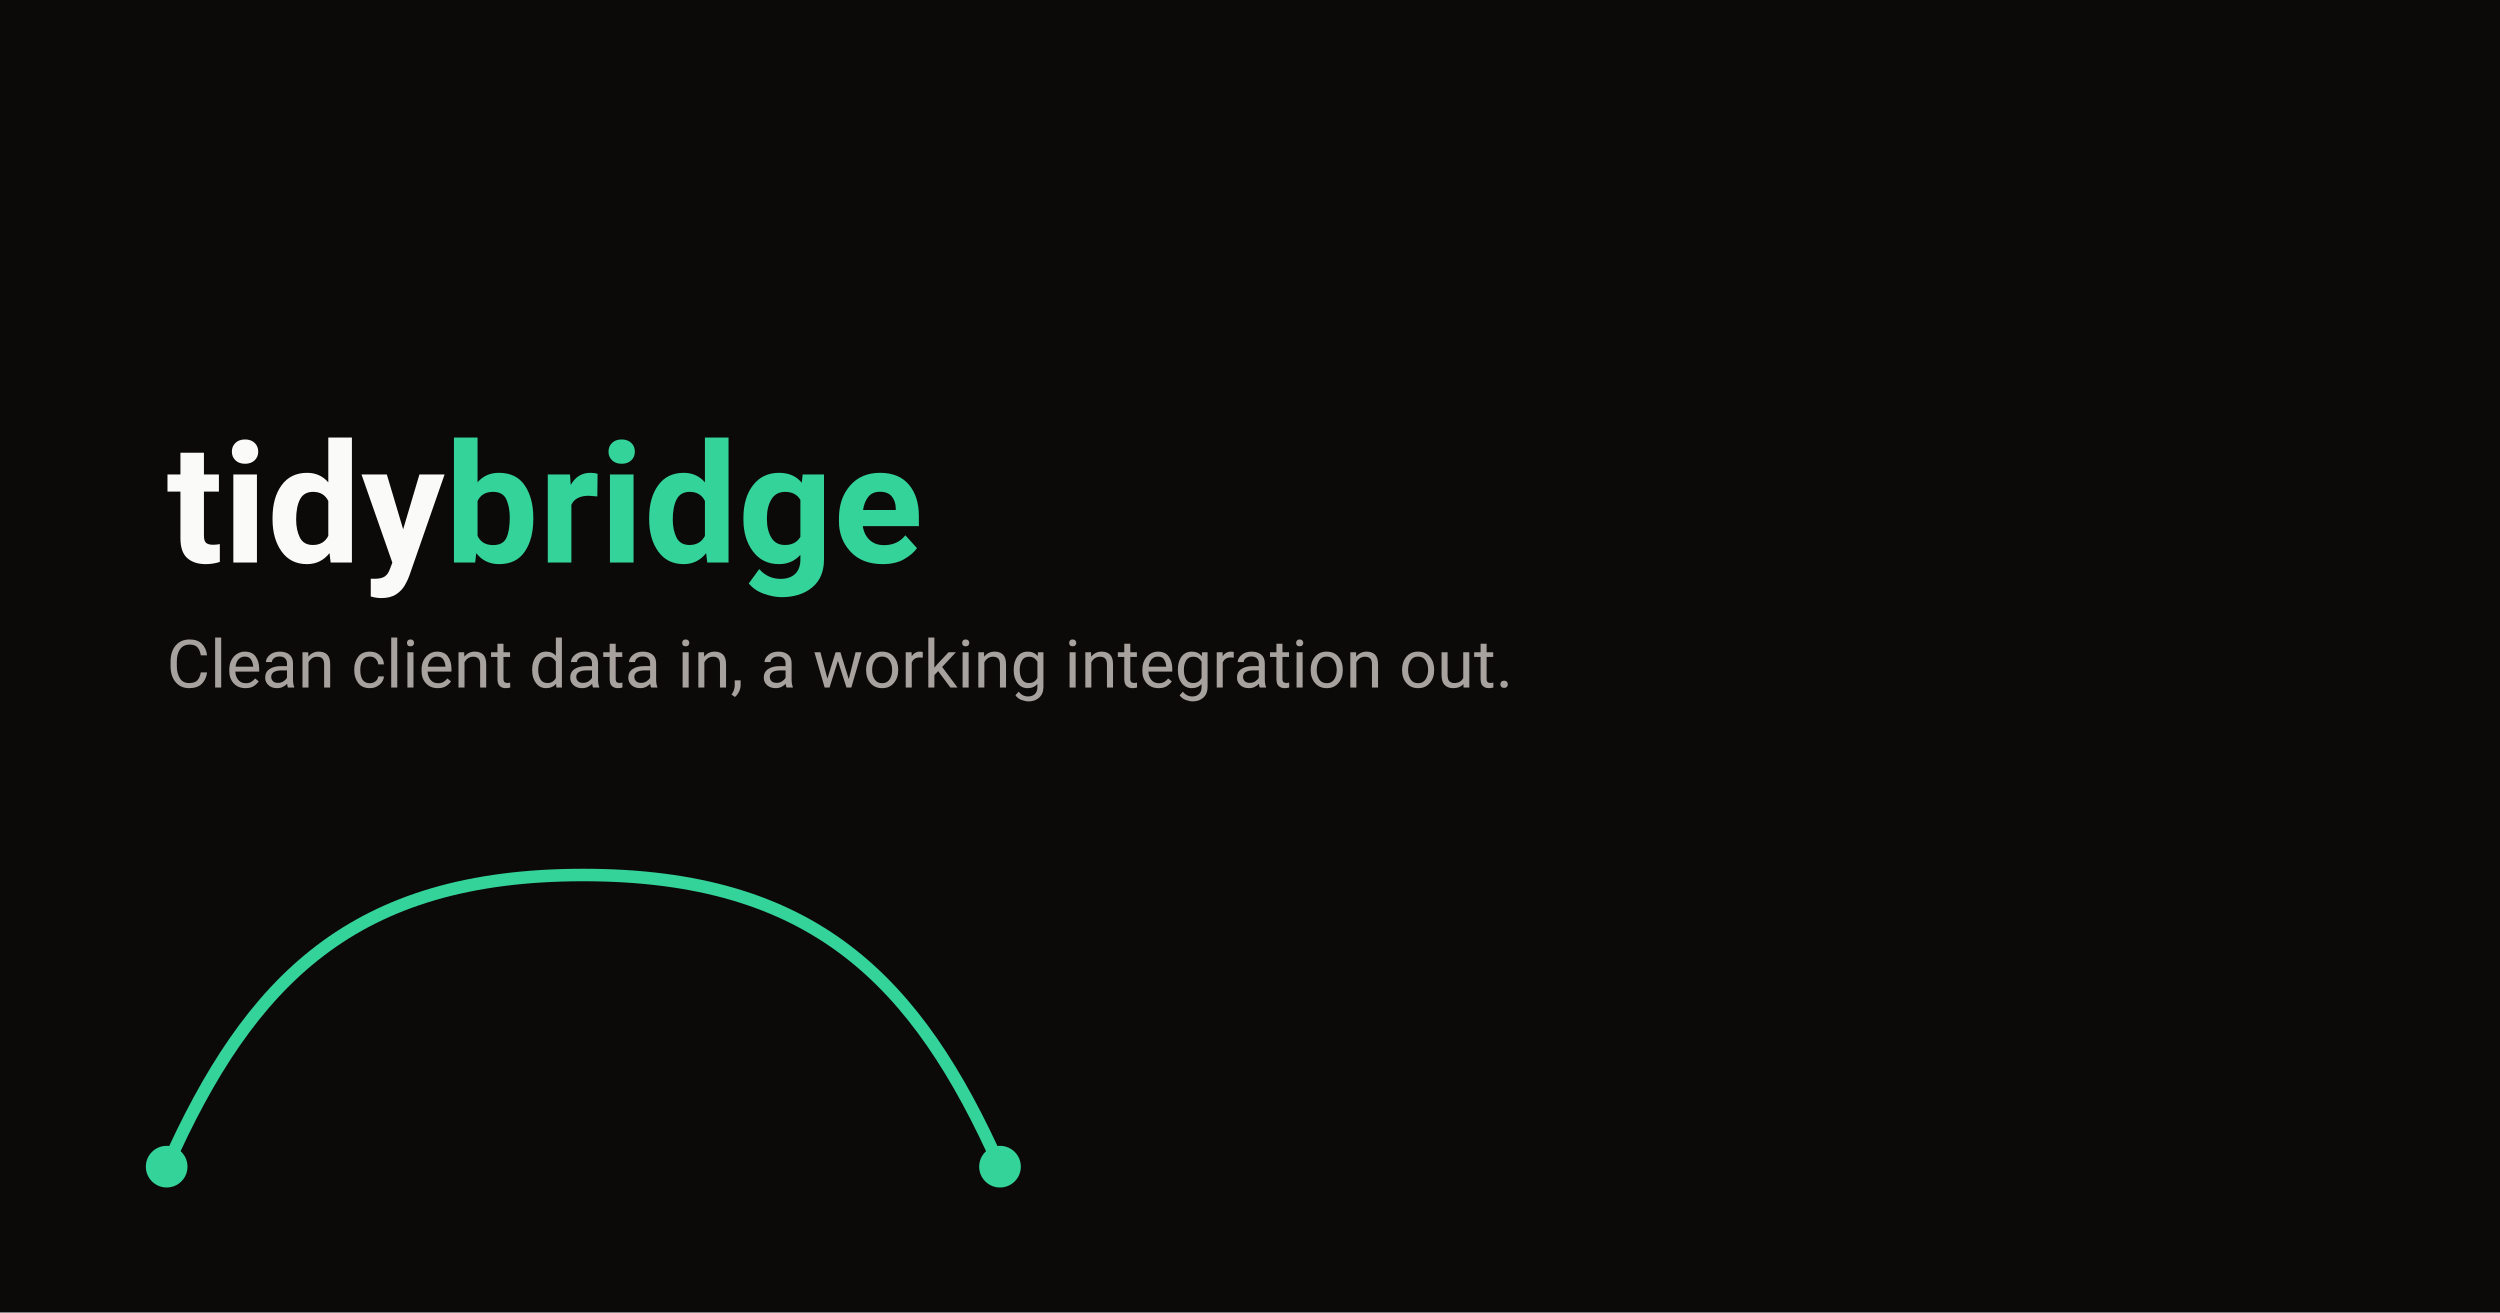
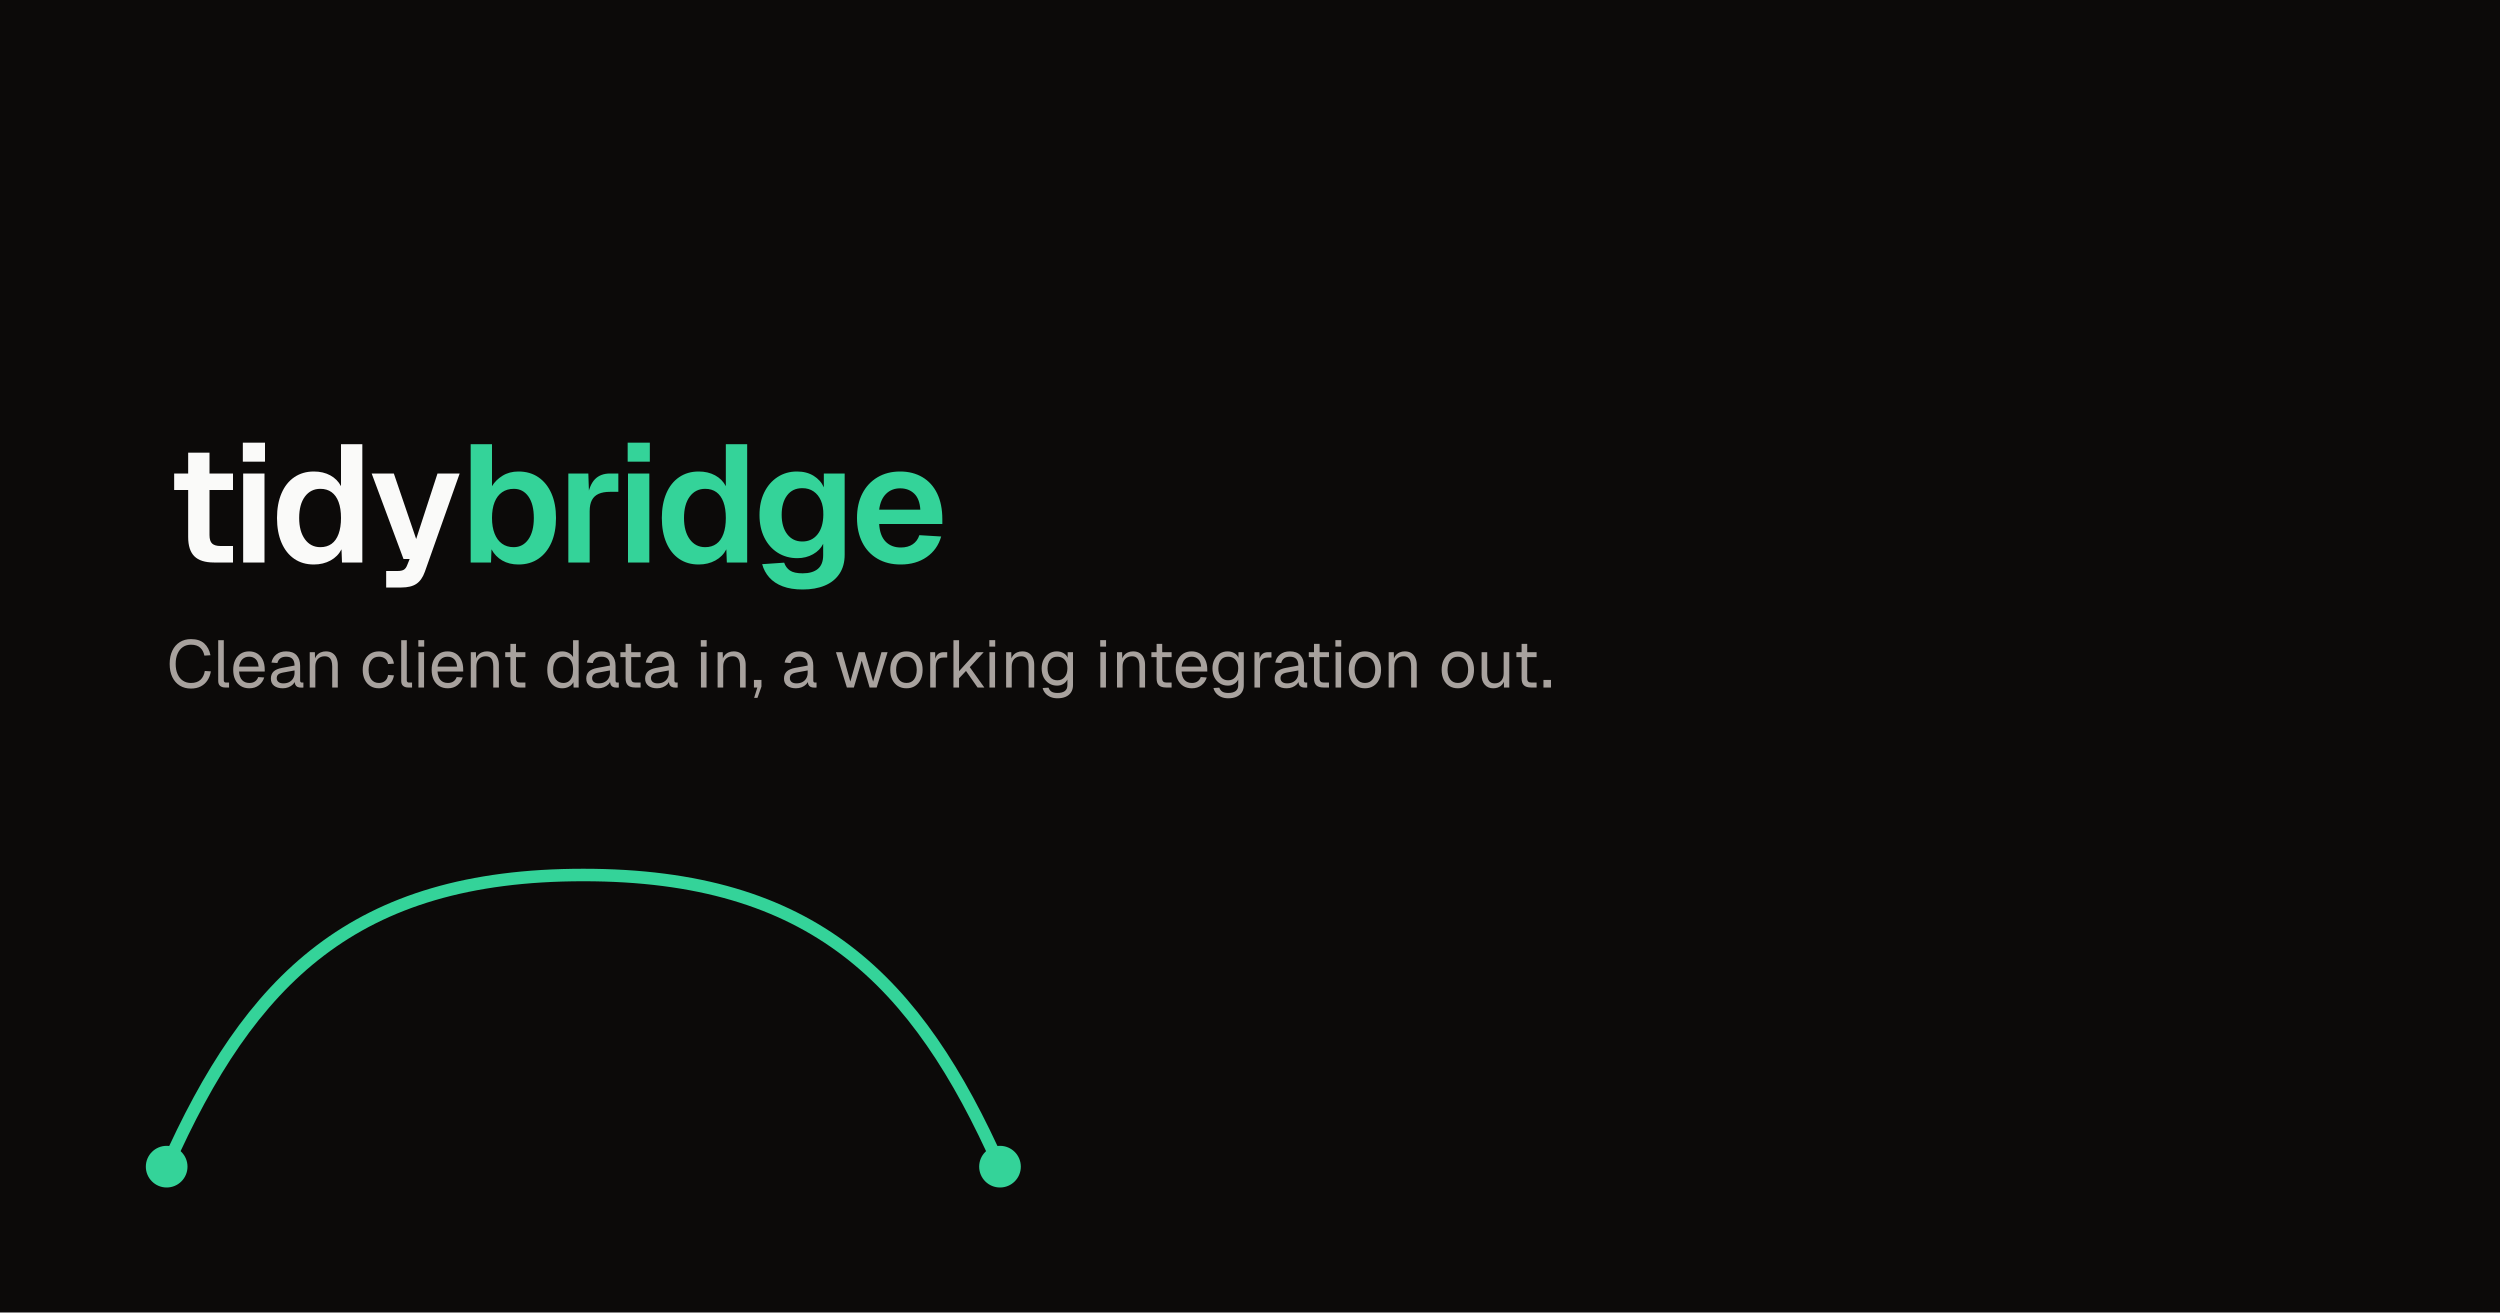
<svg xmlns="http://www.w3.org/2000/svg" width="1200" height="630" viewBox="0 0 1200 630">
-   <rect width="1200" height="630" fill="#0c0a09" />
-   <text x="80" y="270" font-family="system-ui, -apple-system, Segoe UI, Roboto, sans-serif" font-size="80" font-weight="600" fill="#fafaf9">tidy<tspan fill="#34d399">bridge</tspan>
-   </text>
-   <text x="80" y="330" font-family="system-ui, -apple-system, Segoe UI, Roboto, sans-serif" font-size="32" fill="#a8a29e">Clean client data in, a working integration out.</text>
+   <rect width="100%" height="100%" fill="#0c0a09" />
+   <path d="M102.72 270Q96.32 270 93.32 267.04Q90.32 264.08 90.32 257.76V217.28H100.56V256.8Q100.56 259.76 101.84 260.92Q103.12 262.08 105.84 262.08H111.84V270ZM83.6 235.2V227.28H111.84V235.2ZM116.72 270V227.28H126.96V270ZM116.56 221.6V212.48H127.2V221.6ZM150.64 270.96Q145.2 270.96 141.24 268.24Q137.28 265.52 135.12 260.48Q132.96 255.44 132.96 248.64Q132.96 241.84 135.12 236.8Q137.28 231.76 141.28 229.04Q145.28 226.32 150.64 226.32Q155.12 226.32 158.52 228.16Q161.92 230 163.68 233.36V213.2H173.92V270H164.16L163.92 263.68Q162.16 267.12 158.64 269.04Q155.12 270.96 150.64 270.96ZM153.76 262.64Q156.96 262.64 159.16 261.04Q161.36 259.44 162.52 256.28Q163.68 253.12 163.68 248.64Q163.68 244.08 162.52 240.96Q161.36 237.84 159.16 236.24Q156.96 234.64 153.76 234.64Q149.12 234.64 146.36 238.36Q143.6 242.08 143.6 248.64Q143.6 255.04 146.36 258.84Q149.12 262.64 153.76 262.64ZM185.36 282V274.08H190.8Q192.88 274.08 193.88 273.44Q194.88 272.8 195.44 271.28L196.64 268.32H193.68L178.4 227.28H189.04L199.76 258.72L210 227.28H220.64L203.92 274.48Q202.48 278.48 199.88 280.24Q197.28 282 192.64 282Z" fill="#fafaf9" />
+   <path d="M248.88 270.96Q244.4 270.96 241.08 269.04Q237.76 267.12 235.92 263.68L235.68 270H225.92V213.2H236.16V233.36Q237.92 230.4 241.2 228.36Q244.48 226.32 248.88 226.32Q254.4 226.32 258.44 229.08Q262.48 231.84 264.68 236.84Q266.88 241.84 266.88 248.64Q266.88 255.44 264.68 260.44Q262.48 265.44 258.44 268.2Q254.4 270.96 248.88 270.96ZM246.56 262.64Q250.96 262.64 253.6 258.92Q256.24 255.2 256.24 248.64Q256.24 242 253.64 238.32Q251.04 234.64 246.64 234.64Q243.36 234.64 241 236.28Q238.64 237.92 237.4 241.04Q236.16 244.16 236.16 248.64Q236.16 252.96 237.4 256.12Q238.64 259.28 240.96 260.96Q243.28 262.64 246.56 262.64ZM272.8 270V227.28H282.4L282.8 239.12L281.92 238.96Q282.88 232.8 285.56 230.04Q288.24 227.28 292.88 227.28H296.8V236.08H292.8Q289.52 236.08 287.36 237.04Q285.2 238 284.12 240.04Q283.04 242.08 283.04 245.36V270ZM301.44 270V227.28H311.68V270ZM301.28 221.6V212.48H311.92V221.6ZM335.36 270.96Q329.92 270.96 325.96 268.24Q322 265.52 319.84 260.48Q317.68 255.44 317.68 248.64Q317.68 241.84 319.84 236.8Q322 231.76 326 229.04Q330 226.32 335.36 226.32Q339.84 226.32 343.24 228.16Q346.64 230 348.4 233.36V213.2H358.64V270H348.88L348.64 263.68Q346.88 267.12 343.36 269.04Q339.84 270.96 335.36 270.96ZM338.48 262.64Q341.68 262.64 343.88 261.04Q346.08 259.44 347.24 256.28Q348.4 253.12 348.4 248.64Q348.4 244.08 347.24 240.96Q346.08 237.84 343.88 236.24Q341.68 234.64 338.48 234.64Q333.84 234.64 331.08 238.36Q328.32 242.08 328.32 248.64Q328.32 255.04 331.08 258.84Q333.84 262.64 338.48 262.64ZM385.28 282.96Q379.68 282.96 375.68 281.44Q371.68 279.92 369.24 277.16Q366.8 274.4 365.84 270.8L376.4 270.08Q377.2 272.48 379.16 273.84Q381.12 275.2 385.28 275.2Q390 275.2 392.56 273.08Q395.12 270.96 395.12 266.48V261.04Q393.6 264.16 390.24 266.04Q386.88 267.92 382.72 267.92Q377.44 267.92 373.32 265.32Q369.2 262.72 366.88 258.04Q364.56 253.36 364.56 247.2Q364.56 241.04 366.84 236.36Q369.12 231.68 373.2 229Q377.28 226.32 382.56 226.32Q387.2 226.32 390.56 228.4Q393.92 230.48 395.44 233.92V227.28H405.44V266.24Q405.44 271.68 402.92 275.44Q400.4 279.2 395.88 281.08Q391.36 282.96 385.28 282.96ZM385.12 259.92Q389.68 259.92 392.4 256.52Q395.12 253.12 395.2 247.12Q395.28 243.12 394.04 240.28Q392.8 237.44 390.52 235.88Q388.24 234.32 385.12 234.32Q380.4 234.32 377.8 237.8Q375.2 241.28 375.2 247.12Q375.2 252.96 377.88 256.44Q380.56 259.92 385.12 259.92ZM432.32 270.96Q425.92 270.96 421.2 268.2Q416.48 265.44 413.92 260.4Q411.36 255.36 411.36 248.64Q411.36 241.92 413.92 236.92Q416.48 231.92 421.16 229.12Q425.84 226.32 432.08 226.32Q438.16 226.32 442.76 229.04Q447.36 231.76 449.84 236.88Q452.32 242 452.32 249.2V251.52H422Q422.32 257.12 425.08 259.96Q427.84 262.8 432.4 262.8Q435.84 262.8 438.12 261.24Q440.4 259.68 441.28 256.88L451.76 257.52Q450 263.76 444.84 267.36Q439.68 270.96 432.32 270.96ZM422 244.64H441.76Q441.44 239.44 438.8 236.92Q436.16 234.4 432.08 234.4Q428 234.4 425.32 237.04Q422.64 239.68 422 244.64Z" fill="#34d399" />
+   <path d="M91.65 330.51Q88.61 330.51 86.3 329.09Q84 327.66 82.72 325.01Q81.44 322.35 81.44 318.67Q81.44 314.99 82.72 312.32Q84 309.65 86.3 308.21Q88.61 306.77 91.65 306.77Q95.78 306.77 98.05 308.85Q100.32 310.93 101.02 314.51L98.11 314.7Q97.63 312.27 96.06 310.86Q94.5 309.46 91.65 309.46Q89.47 309.46 87.82 310.56Q86.18 311.66 85.25 313.73Q84.32 315.79 84.32 318.67Q84.32 321.55 85.25 323.6Q86.18 325.65 87.82 326.74Q89.47 327.82 91.65 327.82Q94.62 327.82 96.26 326.27Q97.89 324.72 98.3 322.06L101.22 322.26Q100.8 324.72 99.58 326.58Q98.37 328.43 96.37 329.47Q94.37 330.51 91.65 330.51ZM108.06 330Q106.59 330 105.66 329.23Q104.74 328.46 104.74 326.8V307.28H107.42V326.58Q107.42 327.09 107.7 327.36Q107.97 327.63 108.48 327.63H109.95V330ZM119.71 330.38Q117.31 330.38 115.57 329.3Q113.82 328.21 112.88 326.21Q111.94 324.21 111.94 321.52Q111.94 318.83 112.88 316.85Q113.82 314.86 115.54 313.76Q117.25 312.66 119.58 312.66Q121.79 312.66 123.49 313.7Q125.18 314.74 126.13 316.72Q127.07 318.7 127.07 321.55V322.35H114.75Q114.91 325.07 116.21 326.45Q117.5 327.82 119.71 327.82Q121.38 327.82 122.45 327.04Q123.52 326.26 123.94 324.98L126.82 325.2Q126.14 327.47 124.27 328.93Q122.4 330.38 119.71 330.38ZM114.75 319.98H124.13Q123.94 317.52 122.7 316.37Q121.47 315.22 119.58 315.22Q117.63 315.22 116.37 316.42Q115.1 317.62 114.75 319.98ZM135.74 330.38Q133.12 330.38 131.57 329.17Q130.02 327.95 130.02 325.78Q130.02 323.6 131.3 322.35Q132.58 321.1 135.36 320.59L141.38 319.47Q141.38 317.33 140.37 316.27Q139.36 315.22 137.34 315.22Q135.58 315.22 134.56 316Q133.54 316.78 133.15 318.26L130.3 318.03Q130.78 315.63 132.62 314.14Q134.46 312.66 137.34 312.66Q140.61 312.66 142.34 314.5Q144.06 316.34 144.06 319.57V326.58Q144.06 327.15 144.27 327.39Q144.48 327.63 144.96 327.63H145.63V330Q145.5 330.03 145.22 330.05Q144.93 330.06 144.61 330.06Q143.46 330.06 142.74 329.7Q142.02 329.33 141.7 328.54Q141.38 327.76 141.38 326.48L141.7 326.54Q141.47 327.63 140.61 328.51Q139.74 329.39 138.46 329.89Q137.18 330.38 135.74 330.38ZM136 328.02Q137.7 328.02 138.9 327.36Q140.1 326.7 140.74 325.57Q141.38 324.43 141.38 323.02V321.81L135.87 322.83Q134.14 323.15 133.49 323.81Q132.83 324.46 132.83 325.52Q132.83 326.7 133.68 327.36Q134.53 328.02 136 328.02ZM148.67 330V313.04H151.14L151.23 317.36L150.91 317.07Q151.23 315.57 152.03 314.59Q152.83 313.62 153.97 313.14Q155.1 312.66 156.42 312.66Q158.37 312.66 159.63 313.52Q160.9 314.38 161.52 315.84Q162.14 317.3 162.14 319.09V330H159.46V319.86Q159.46 318.29 159.09 317.22Q158.72 316.14 157.92 315.58Q157.12 315.02 155.84 315.02Q153.89 315.02 152.62 316.26Q151.36 317.49 151.36 319.86V330ZM181.89 330.38Q179.52 330.38 177.78 329.3Q176.03 328.21 175.07 326.21Q174.11 324.21 174.11 321.52Q174.11 318.83 175.07 316.85Q176.03 314.86 177.78 313.76Q179.52 312.66 181.89 312.66Q183.84 312.66 185.36 313.34Q186.88 314.03 187.84 315.34Q188.8 316.66 189.09 318.54L186.27 318.74Q185.98 317.04 184.8 316.13Q183.62 315.22 181.89 315.22Q179.55 315.22 178.24 316.9Q176.93 318.58 176.93 321.52Q176.93 324.46 178.24 326.14Q179.55 327.82 181.89 327.82Q183.62 327.82 184.8 326.86Q185.98 325.9 186.27 323.98L189.09 324.18Q188.8 326.06 187.84 327.46Q186.88 328.85 185.36 329.62Q183.84 330.38 181.89 330.38ZM195.9 330Q194.43 330 193.5 329.23Q192.58 328.46 192.58 326.8V307.28H195.26V326.58Q195.26 327.09 195.54 327.36Q195.81 327.63 196.32 327.63H197.79V330ZM200.86 330V313.04H203.55V330ZM200.8 310.38V307.25H203.62V310.38ZM214.98 330.38Q212.58 330.38 210.83 329.3Q209.09 328.21 208.14 326.21Q207.2 324.21 207.2 321.52Q207.2 318.83 208.14 316.85Q209.09 314.86 210.8 313.76Q212.51 312.66 214.85 312.66Q217.06 312.66 218.75 313.7Q220.45 314.74 221.39 316.72Q222.34 318.7 222.34 321.55V322.35H210.02Q210.18 325.07 211.47 326.45Q212.77 327.82 214.98 327.82Q216.64 327.82 217.71 327.04Q218.78 326.26 219.2 324.98L222.08 325.2Q221.41 327.47 219.54 328.93Q217.66 330.38 214.98 330.38ZM210.02 319.98H219.39Q219.2 317.52 217.97 316.37Q216.74 315.22 214.85 315.22Q212.9 315.22 211.63 316.42Q210.37 317.62 210.02 319.98ZM225.98 330V313.04H228.45L228.54 317.36L228.22 317.07Q228.54 315.57 229.34 314.59Q230.14 313.62 231.28 313.14Q232.42 312.66 233.73 312.66Q235.68 312.66 236.94 313.52Q238.21 314.38 238.83 315.84Q239.46 317.3 239.46 319.09V330H236.77V319.86Q236.77 318.29 236.4 317.22Q236.03 316.14 235.23 315.58Q234.43 315.02 233.15 315.02Q231.2 315.02 229.94 316.26Q228.67 317.49 228.67 319.86V330ZM249.5 330Q247.2 330 246.1 328.94Q244.99 327.89 244.99 325.65V309.07H247.68V325.58Q247.68 326.74 248.19 327.18Q248.7 327.63 249.76 327.63H252.19V330ZM242.5 315.41V313.04H252.19V315.41ZM269.86 330.38Q267.65 330.38 266.03 329.3Q264.42 328.21 263.55 326.22Q262.69 324.24 262.69 321.52Q262.69 318.8 263.55 316.82Q264.42 314.83 266.03 313.74Q267.65 312.66 269.86 312.66Q271.55 312.66 272.96 313.38Q274.37 314.1 275.07 315.41V307.28H277.76V330H275.33L275.23 327.44Q274.53 328.82 273.09 329.6Q271.65 330.38 269.86 330.38ZM270.4 327.82Q271.9 327.82 272.94 327.06Q273.98 326.29 274.53 324.86Q275.07 323.44 275.07 321.52Q275.07 319.54 274.53 318.13Q273.98 316.72 272.94 315.97Q271.9 315.22 270.4 315.22Q268.16 315.22 266.83 316.9Q265.5 318.58 265.5 321.52Q265.5 324.43 266.83 326.13Q268.16 327.82 270.4 327.82ZM287.14 330.38Q284.51 330.38 282.96 329.17Q281.41 327.95 281.41 325.78Q281.41 323.6 282.69 322.35Q283.97 321.1 286.75 320.59L292.77 319.47Q292.77 317.33 291.76 316.27Q290.75 315.22 288.74 315.22Q286.98 315.22 285.95 316Q284.93 316.78 284.54 318.26L281.7 318.03Q282.18 315.63 284.02 314.14Q285.86 312.66 288.74 312.66Q292 312.66 293.73 314.5Q295.46 316.34 295.46 319.57V326.58Q295.46 327.15 295.66 327.39Q295.87 327.63 296.35 327.63H297.02V330Q296.9 330.03 296.61 330.05Q296.32 330.06 296 330.06Q294.85 330.06 294.13 329.7Q293.41 329.33 293.09 328.54Q292.77 327.76 292.77 326.48L293.09 326.54Q292.86 327.63 292 328.51Q291.14 329.39 289.86 329.89Q288.58 330.38 287.14 330.38ZM287.39 328.02Q289.09 328.02 290.29 327.36Q291.49 326.7 292.13 325.57Q292.77 324.43 292.77 323.02V321.81L287.26 322.83Q285.54 323.15 284.88 323.81Q284.22 324.46 284.22 325.52Q284.22 326.7 285.07 327.36Q285.92 328.02 287.39 328.02ZM304.8 330Q302.5 330 301.39 328.94Q300.29 327.89 300.29 325.65V309.07H302.98V325.58Q302.98 326.74 303.49 327.18Q304 327.63 305.06 327.63H307.49V330ZM297.79 315.41V313.04H307.49V315.41ZM315.39 330.38Q312.77 330.38 311.22 329.17Q309.66 327.95 309.66 325.78Q309.66 323.6 310.94 322.35Q312.22 321.1 315.01 320.59L321.02 319.47Q321.02 317.33 320.02 316.27Q319.01 315.22 316.99 315.22Q315.23 315.22 314.21 316Q313.18 316.78 312.8 318.26L309.95 318.03Q310.43 315.63 312.27 314.14Q314.11 312.66 316.99 312.66Q320.26 312.66 321.98 314.5Q323.71 316.34 323.71 319.57V326.58Q323.71 327.15 323.92 327.39Q324.13 327.63 324.61 327.63H325.28V330Q325.15 330.03 324.86 330.05Q324.58 330.06 324.26 330.06Q323.1 330.06 322.38 329.7Q321.66 329.33 321.34 328.54Q321.02 327.76 321.02 326.48L321.34 326.54Q321.12 327.63 320.26 328.51Q319.39 329.39 318.11 329.89Q316.83 330.38 315.39 330.38ZM315.65 328.02Q317.34 328.02 318.54 327.36Q319.74 326.7 320.38 325.57Q321.02 324.43 321.02 323.02V321.81L315.52 322.83Q313.79 323.15 313.14 323.81Q312.48 324.46 312.48 325.52Q312.48 326.7 313.33 327.36Q314.18 328.02 315.65 328.02ZM336.45 330V313.04H339.14V330ZM336.38 310.38V307.25H339.2V310.38ZM344.45 330V313.04H346.91L347.01 317.36L346.69 317.07Q347.01 315.57 347.81 314.59Q348.61 313.62 349.74 313.14Q350.88 312.66 352.19 312.66Q354.14 312.66 355.41 313.52Q356.67 314.38 357.3 315.84Q357.92 317.3 357.92 319.09V330H355.23V319.86Q355.23 318.29 354.86 317.22Q354.5 316.14 353.7 315.58Q352.9 315.02 351.62 315.02Q349.66 315.02 348.4 316.26Q347.14 317.49 347.14 319.86V330ZM361.98 334.99 363.52 330H361.89V326.38H365.5V329.55L363.58 334.99ZM382.05 330.38Q379.42 330.38 377.87 329.17Q376.32 327.95 376.32 325.78Q376.32 323.6 377.6 322.35Q378.88 321.1 381.66 320.59L387.68 319.47Q387.68 317.33 386.67 316.27Q385.66 315.22 383.65 315.22Q381.89 315.22 380.86 316Q379.84 316.78 379.46 318.26L376.61 318.03Q377.09 315.63 378.93 314.14Q380.77 312.66 383.65 312.66Q386.91 312.66 388.64 314.5Q390.37 316.34 390.37 319.57V326.58Q390.37 327.15 390.58 327.39Q390.78 327.63 391.26 327.63H391.94V330Q391.81 330.03 391.52 330.05Q391.23 330.06 390.91 330.06Q389.76 330.06 389.04 329.7Q388.32 329.33 388 328.54Q387.68 327.76 387.68 326.48L388 326.54Q387.78 327.63 386.91 328.51Q386.05 329.39 384.77 329.89Q383.49 330.38 382.05 330.38ZM382.3 328.02Q384 328.02 385.2 327.36Q386.4 326.7 387.04 325.57Q387.68 324.43 387.68 323.02V321.81L382.18 322.83Q380.45 323.15 379.79 323.81Q379.14 324.46 379.14 325.52Q379.14 326.7 379.98 327.36Q380.83 328.02 382.3 328.02ZM406.5 330 401.25 313.04H404.19L408.16 327.18L412.19 313.04H415.07L419.1 327.18L423.1 313.04H426.05L420.8 330H417.41L413.63 317.1L409.86 330ZM435.1 330.38Q432.77 330.38 431.01 329.3Q429.25 328.21 428.29 326.21Q427.33 324.21 427.33 321.52Q427.33 318.8 428.29 316.82Q429.25 314.83 431.01 313.74Q432.77 312.66 435.1 312.66Q437.44 312.66 439.18 313.74Q440.93 314.83 441.89 316.82Q442.85 318.8 442.85 321.52Q442.85 324.21 441.89 326.21Q440.93 328.21 439.18 329.3Q437.44 330.38 435.1 330.38ZM435.1 327.82Q437.44 327.82 438.74 326.14Q440.03 324.46 440.03 321.52Q440.03 318.58 438.74 316.9Q437.44 315.22 435.1 315.22Q432.77 315.22 431.46 316.9Q430.14 318.58 430.14 321.52Q430.14 324.46 431.46 326.14Q432.77 327.82 435.1 327.82ZM446.5 330V313.04H448.86L448.99 317.33L448.74 317.23Q449.06 315.06 450.13 314.05Q451.2 313.04 452.99 313.04H454.66V315.6H453.02Q451.74 315.6 450.9 316.06Q450.05 316.53 449.62 317.44Q449.18 318.35 449.18 319.76V330ZM457.66 330V307.28H460.35V322.16L468.61 313.04H472.19L465.5 320.24L472.48 330H469.22L463.68 322.06L460.35 325.58V330ZM474.94 330V313.04H477.63V330ZM474.88 310.38V307.25H477.7V310.38ZM482.94 330V313.04H485.41L485.5 317.36L485.18 317.07Q485.5 315.57 486.3 314.59Q487.1 313.62 488.24 313.14Q489.38 312.66 490.69 312.66Q492.64 312.66 493.9 313.52Q495.17 314.38 495.79 315.84Q496.42 317.3 496.42 319.09V330H493.73V319.86Q493.73 318.29 493.36 317.22Q492.99 316.14 492.19 315.58Q491.39 315.02 490.11 315.02Q488.16 315.02 486.9 316.26Q485.63 317.49 485.63 319.86V330ZM507.58 335.18Q505.76 335.18 504.29 334.58Q502.82 333.97 501.82 332.85Q500.83 331.73 500.48 330.26L503.3 330.06Q503.68 331.25 504.66 331.94Q505.63 332.62 507.58 332.62Q509.89 332.62 511.12 331.7Q512.35 330.77 512.35 328.91V326.16Q511.74 327.5 510.4 328.3Q509.06 329.1 507.39 329.1Q505.25 329.1 503.57 328.05Q501.89 326.99 500.94 325.14Q500 323.28 500 320.88Q500 318.45 500.93 316.61Q501.86 314.77 503.5 313.71Q505.15 312.66 507.26 312.66Q509.06 312.66 510.48 313.49Q511.9 314.32 512.48 315.73V313.04H515.04V328.85Q515.04 330.83 514.14 332.26Q513.25 333.68 511.58 334.43Q509.92 335.18 507.58 335.18ZM507.52 326.54Q509.7 326.54 511.01 325.02Q512.32 323.5 512.35 320.88Q512.38 319.12 511.79 317.86Q511.2 316.59 510.1 315.9Q508.99 315.22 507.52 315.22Q505.28 315.22 504.05 316.74Q502.82 318.26 502.82 320.88Q502.82 323.5 504.08 325.02Q505.34 326.54 507.52 326.54ZM528.16 330V313.04H530.85V330ZM528.1 310.38V307.25H530.91V310.38ZM536.16 330V313.04H538.62L538.72 317.36L538.4 317.07Q538.72 315.57 539.52 314.59Q540.32 313.62 541.46 313.14Q542.59 312.66 543.9 312.66Q545.86 312.66 547.12 313.52Q548.38 314.38 549.01 315.84Q549.63 317.3 549.63 319.09V330H546.94V319.86Q546.94 318.29 546.58 317.22Q546.21 316.14 545.41 315.58Q544.61 315.02 543.33 315.02Q541.38 315.02 540.11 316.26Q538.85 317.49 538.85 319.86V330ZM559.68 330Q557.38 330 556.27 328.94Q555.17 327.89 555.17 325.65V309.07H557.86V325.58Q557.86 326.74 558.37 327.18Q558.88 327.63 559.94 327.63H562.37V330ZM552.67 315.41V313.04H562.37V315.41ZM572.13 330.38Q569.73 330.38 567.98 329.3Q566.24 328.21 565.3 326.21Q564.35 324.21 564.35 321.52Q564.35 318.83 565.3 316.85Q566.24 314.86 567.95 313.76Q569.66 312.66 572 312.66Q574.21 312.66 575.9 313.7Q577.6 314.74 578.54 316.72Q579.49 318.7 579.49 321.55V322.35H567.17Q567.33 325.07 568.62 326.45Q569.92 327.82 572.13 327.82Q573.79 327.82 574.86 327.04Q575.94 326.26 576.35 324.98L579.23 325.2Q578.56 327.47 576.69 328.93Q574.82 330.38 572.13 330.38ZM567.17 319.98H576.54Q576.35 317.52 575.12 316.37Q573.89 315.22 572 315.22Q570.05 315.22 568.78 316.42Q567.52 317.62 567.17 319.98ZM589.57 335.18Q587.74 335.18 586.27 334.58Q584.8 333.97 583.81 332.85Q582.82 331.73 582.46 330.26L585.28 330.06Q585.66 331.25 586.64 331.94Q587.62 332.62 589.57 332.62Q591.87 332.62 593.1 331.7Q594.34 330.77 594.34 328.91V326.16Q593.73 327.5 592.38 328.3Q591.04 329.1 589.38 329.1Q587.23 329.1 585.55 328.05Q583.87 326.99 582.93 325.14Q581.98 323.28 581.98 320.88Q581.98 318.45 582.91 316.61Q583.84 314.77 585.49 313.71Q587.14 312.66 589.25 312.66Q591.04 312.66 592.46 313.49Q593.89 314.32 594.46 315.73V313.04H597.02V328.85Q597.02 330.83 596.13 332.26Q595.23 333.68 593.57 334.43Q591.9 335.18 589.57 335.18ZM589.5 326.54Q591.68 326.54 592.99 325.02Q594.3 323.5 594.34 320.88Q594.37 319.12 593.78 317.86Q593.18 316.59 592.08 315.9Q590.98 315.22 589.5 315.22Q587.26 315.22 586.03 316.74Q584.8 318.26 584.8 320.88Q584.8 323.5 586.06 325.02Q587.33 326.54 589.5 326.54ZM602.14 330V313.04H604.51L604.64 317.33L604.38 317.23Q604.7 315.06 605.78 314.05Q606.85 313.04 608.64 313.04H610.3V315.6H608.67Q607.39 315.6 606.54 316.06Q605.7 316.53 605.26 317.44Q604.83 318.35 604.83 319.76V330ZM617.57 330.38Q614.94 330.38 613.39 329.17Q611.84 327.95 611.84 325.78Q611.84 323.6 613.12 322.35Q614.4 321.1 617.18 320.59L623.2 319.47Q623.2 317.33 622.19 316.27Q621.18 315.22 619.17 315.22Q617.41 315.22 616.38 316Q615.36 316.78 614.98 318.26L612.13 318.03Q612.61 315.63 614.45 314.14Q616.29 312.66 619.17 312.66Q622.43 312.66 624.16 314.5Q625.89 316.34 625.89 319.57V326.58Q625.89 327.15 626.1 327.39Q626.3 327.63 626.78 327.63H627.46V330Q627.33 330.03 627.04 330.05Q626.75 330.06 626.43 330.06Q625.28 330.06 624.56 329.7Q623.84 329.33 623.52 328.54Q623.2 327.76 623.2 326.48L623.52 326.54Q623.3 327.63 622.43 328.51Q621.57 329.39 620.29 329.89Q619.01 330.38 617.57 330.38ZM617.82 328.02Q619.52 328.02 620.72 327.36Q621.92 326.7 622.56 325.57Q623.2 324.43 623.2 323.02V321.81L617.7 322.83Q615.97 323.15 615.31 323.81Q614.66 324.46 614.66 325.52Q614.66 326.7 615.5 327.36Q616.35 328.02 617.82 328.02ZM635.23 330Q632.93 330 631.82 328.94Q630.72 327.89 630.72 325.65V309.07H633.41V325.58Q633.41 326.74 633.92 327.18Q634.43 327.63 635.49 327.63H637.92V330ZM628.22 315.41V313.04H637.92V315.41ZM641.06 330V313.04H643.74V330ZM640.99 310.38V307.25H643.81V310.38ZM655.17 330.38Q652.83 330.38 651.07 329.3Q649.31 328.21 648.35 326.21Q647.39 324.21 647.39 321.52Q647.39 318.8 648.35 316.82Q649.31 314.83 651.07 313.74Q652.83 312.66 655.17 312.66Q657.5 312.66 659.25 313.74Q660.99 314.83 661.95 316.82Q662.91 318.8 662.91 321.52Q662.91 324.21 661.95 326.21Q660.99 328.21 659.25 329.3Q657.5 330.38 655.17 330.38ZM655.17 327.82Q657.5 327.82 658.8 326.14Q660.1 324.46 660.1 321.52Q660.1 318.58 658.8 316.9Q657.5 315.22 655.17 315.22Q652.83 315.22 651.52 316.9Q650.21 318.58 650.21 321.52Q650.21 324.46 651.52 326.14Q652.83 327.82 655.17 327.82ZM666.56 330V313.04H669.02L669.12 317.36L668.8 317.07Q669.12 315.57 669.92 314.59Q670.72 313.62 671.86 313.14Q672.99 312.66 674.3 312.66Q676.26 312.66 677.52 313.52Q678.78 314.38 679.41 315.84Q680.03 317.3 680.03 319.09V330H677.34V319.86Q677.34 318.29 676.98 317.22Q676.61 316.14 675.81 315.58Q675.01 315.02 673.73 315.02Q671.78 315.02 670.51 316.26Q669.25 317.49 669.25 319.86V330ZM699.78 330.38Q697.44 330.38 695.68 329.3Q693.92 328.21 692.96 326.21Q692 324.21 692 321.52Q692 318.8 692.96 316.82Q693.92 314.83 695.68 313.74Q697.44 312.66 699.78 312.66Q702.11 312.66 703.86 313.74Q705.6 314.83 706.56 316.82Q707.52 318.8 707.52 321.52Q707.52 324.21 706.56 326.21Q705.6 328.21 703.86 329.3Q702.11 330.38 699.78 330.38ZM699.78 327.82Q702.11 327.82 703.41 326.14Q704.7 324.46 704.7 321.52Q704.7 318.58 703.41 316.9Q702.11 315.22 699.78 315.22Q697.44 315.22 696.13 316.9Q694.82 318.58 694.82 321.52Q694.82 324.46 696.13 326.14Q697.44 327.82 699.78 327.82ZM716.74 330.38Q714.21 330.38 712.69 328.67Q711.17 326.96 711.17 323.95V313.04H713.86V323.22Q713.86 325.68 714.74 326.85Q715.62 328.02 717.44 328.02Q719.46 328.02 720.61 326.72Q721.76 325.42 721.76 323.15V313.04H724.45V330H721.89V325.81L722.3 326.03Q721.79 328.11 720.35 329.25Q718.91 330.38 716.74 330.38ZM734.88 330Q732.58 330 731.47 328.94Q730.37 327.89 730.37 325.65V309.07H733.06V325.58Q733.06 326.74 733.57 327.18Q734.08 327.63 735.14 327.63H737.57V330ZM727.87 315.41V313.04H737.57V315.41ZM740.86 330V326.38H744.48V330Z" fill="#a8a29e" />
  <path d="M80 560c40-90 90-140 200-140s160 50 200 140" stroke="#34d399" stroke-width="6" fill="none" stroke-linecap="round" />
  <circle cx="80" cy="560" r="10" fill="#34d399" />
  <circle cx="480" cy="560" r="10" fill="#34d399" />
</svg>
